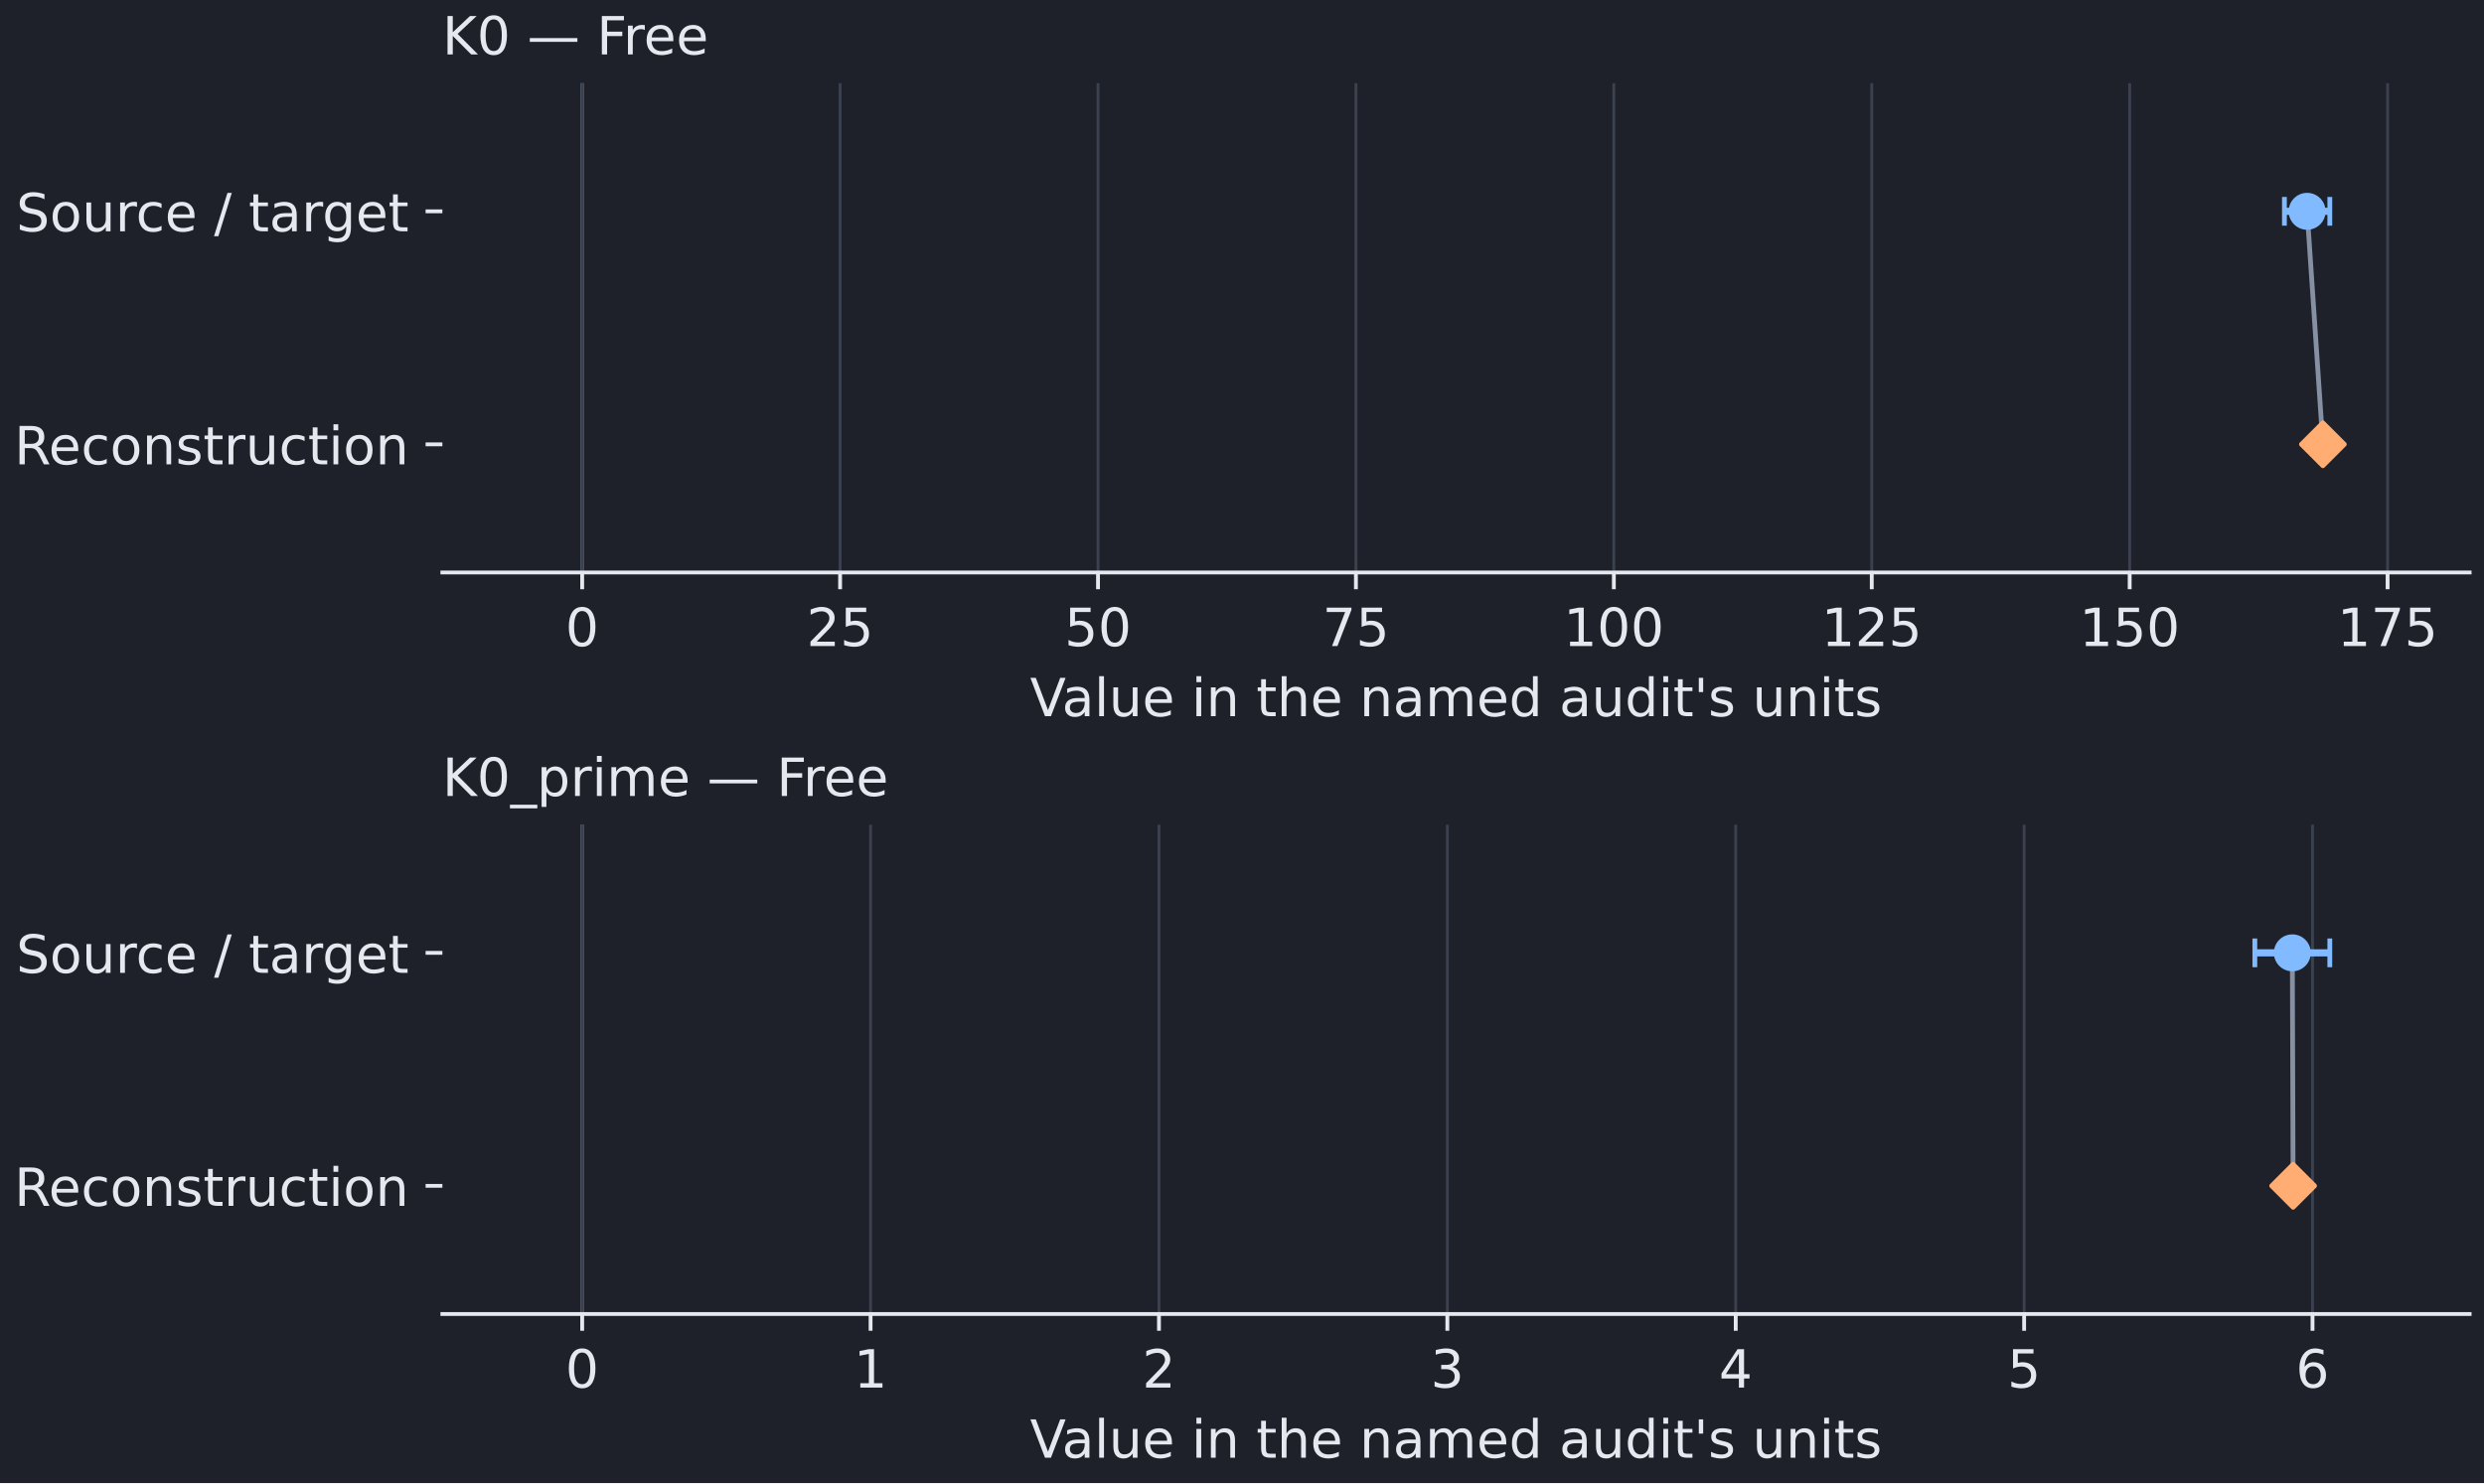
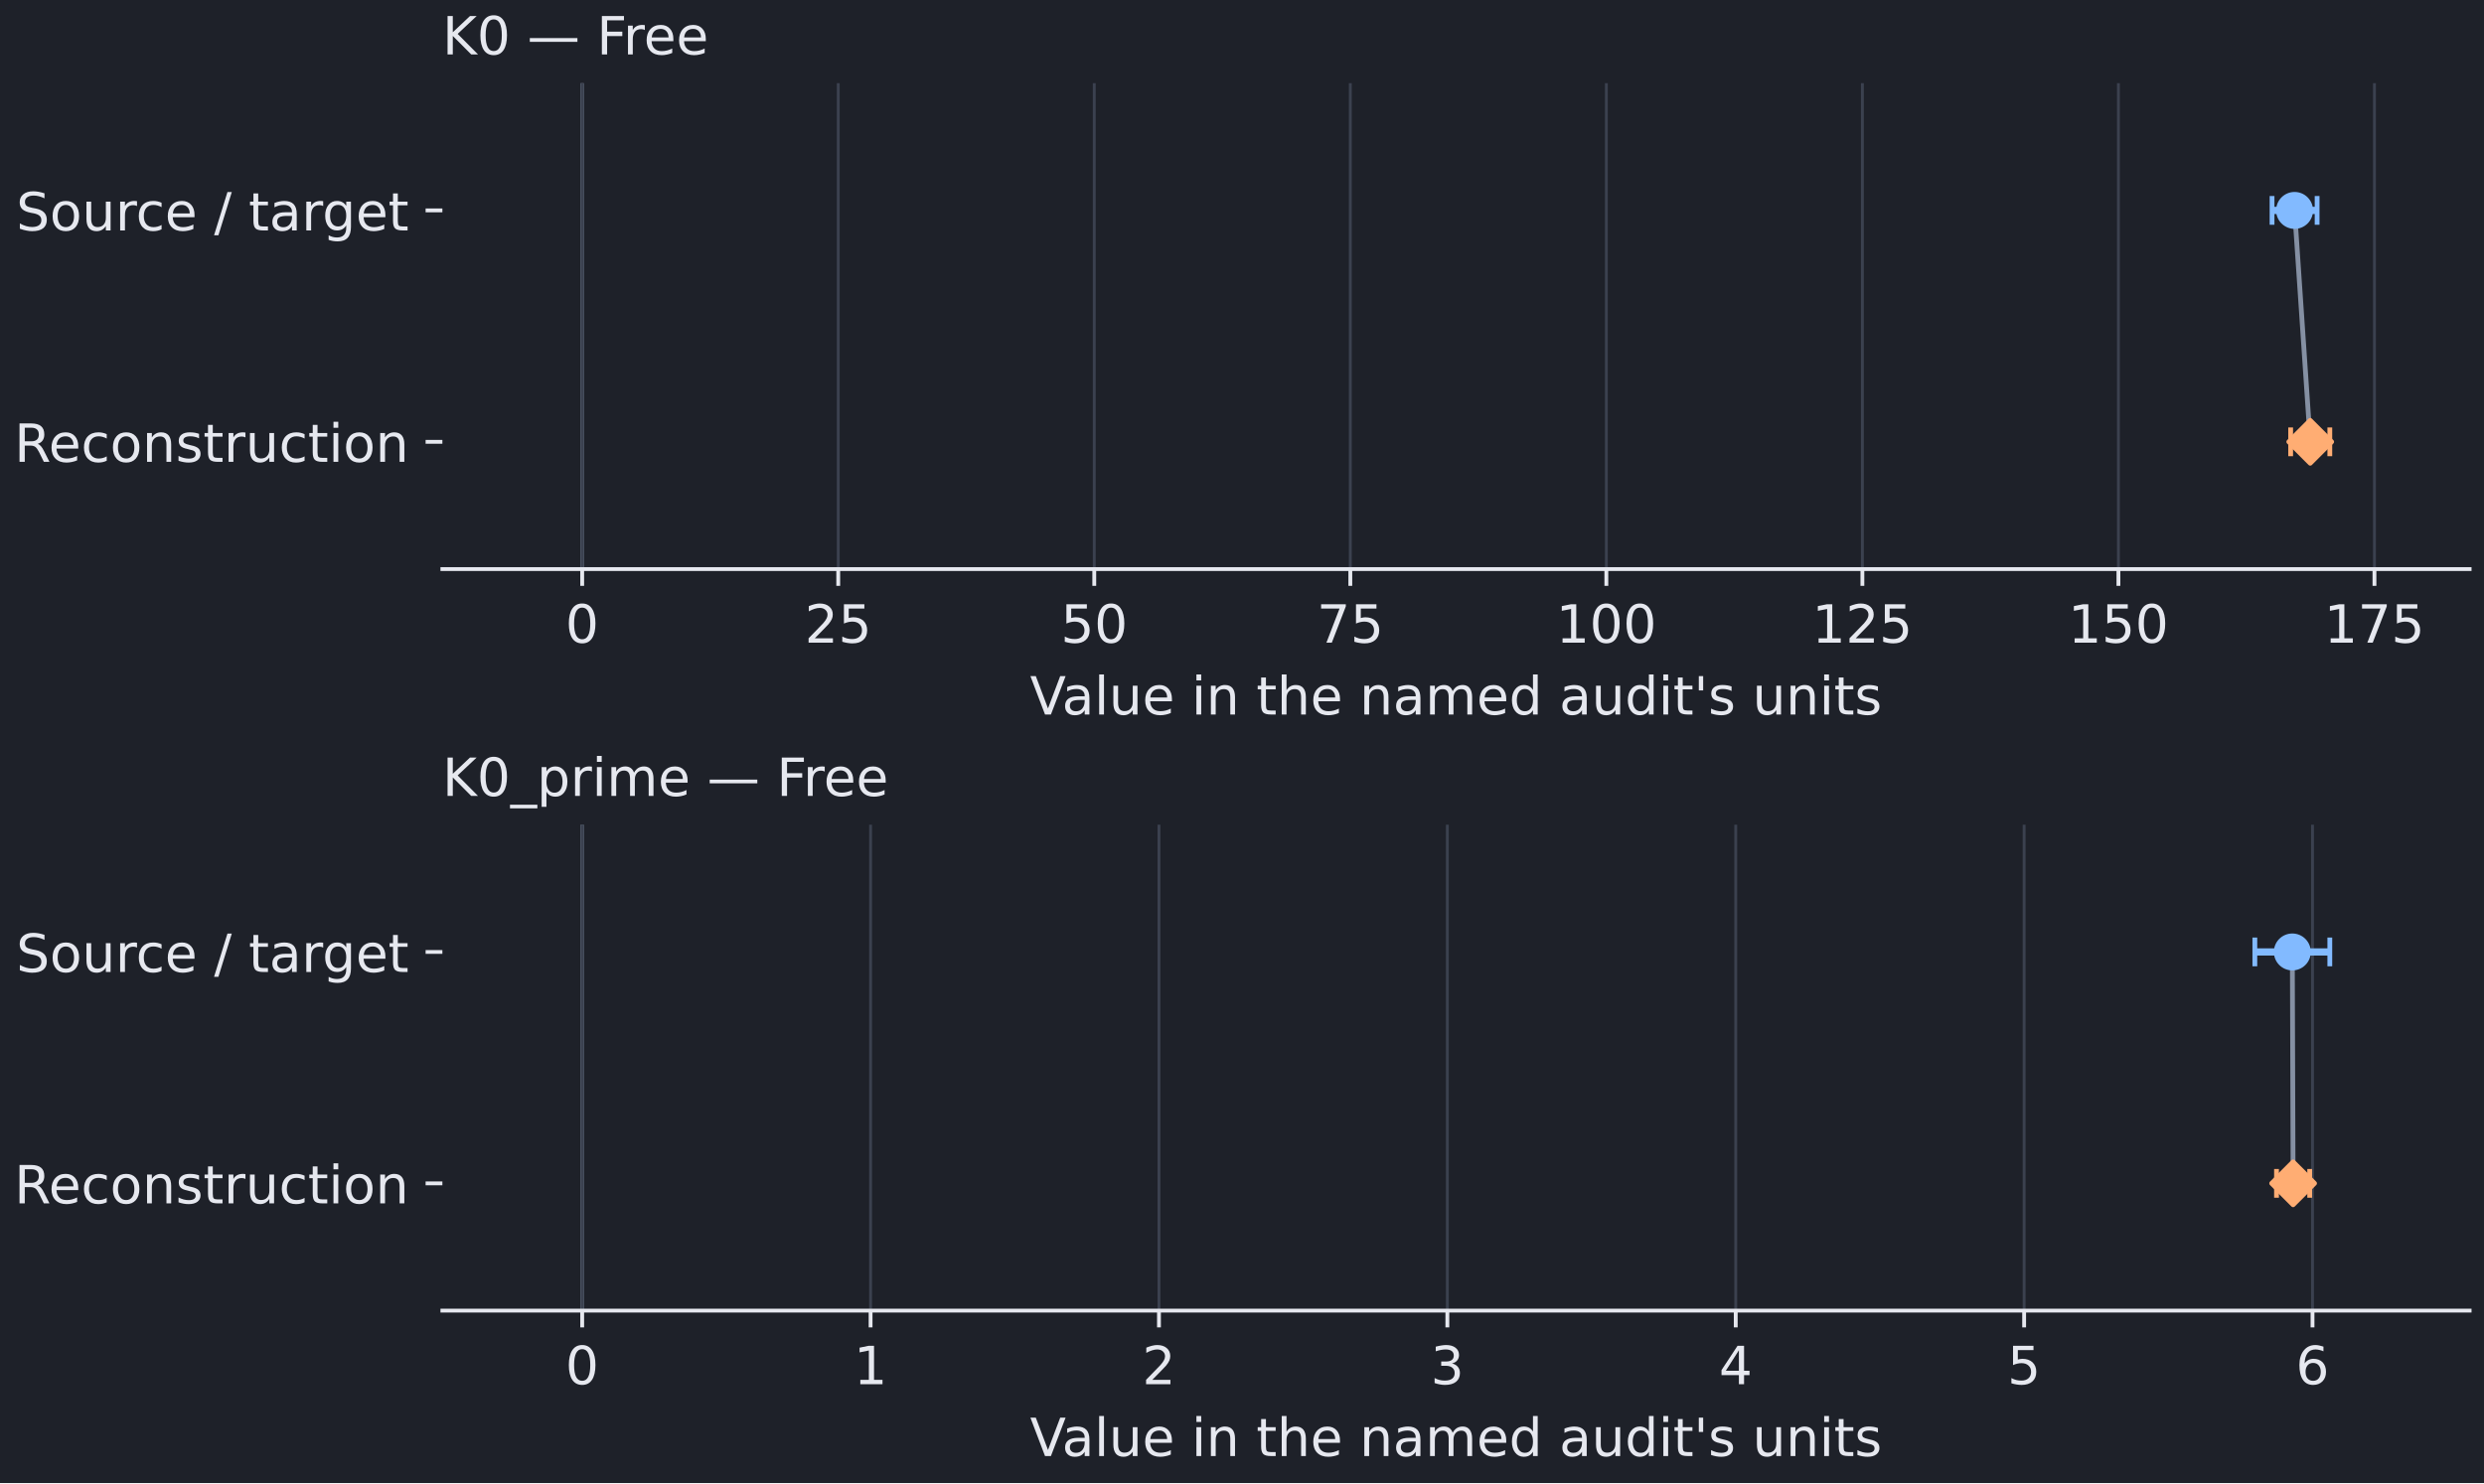
<svg xmlns="http://www.w3.org/2000/svg" xmlns:xlink="http://www.w3.org/1999/xlink" width="518.4pt" height="309.6pt" viewBox="0 0 518.4 309.6" version="1.1">
  <defs>
    <style type="text/css">*{stroke-linejoin: round; stroke-linecap: butt}</style>
    <style type="text/css">text { fill: #e6e8ef; }</style>
  </defs>
  <g id="figure_1">
    <g id="patch_1">
      <path d="M 0 309.6 L 518.4 309.6 L 518.4 0 L 0 0 z " style="fill: #1e2129" />
    </g>
    <g id="axes_1">
      <g id="patch_2">
-         <path d="M 92.321 119.508 L 515.4 119.508 L 515.4 17.359 L 92.321 17.359 z " style="fill: #1e2129" />
+         <path d="M 92.323 118.798 L 515.4 118.798 L 515.4 17.358 L 92.323 17.358 z " style="fill: #1e2129" />
      </g>
      <g id="line2d_1">
-         <path d="M 121.499 119.508 L 121.499 17.359 " clip-path="url(#p881a610187)" style="fill: none; stroke: #687486; stroke-width: 0.7; stroke-linecap: square" />
+         <path d="M 121.501 118.798 L 121.501 17.358 " clip-path="url(#pa77cc06cfe)" style="fill: none; stroke: #687486; stroke-width: 0.7; stroke-linecap: square" />
      </g>
      <g id="line2d_2">
-         <path d="M 481.485 44.112 L 484.777 92.754 " clip-path="url(#p881a610187)" style="fill: none; stroke: #8590a3; stroke-linecap: square" />
+         <path d="M 478.868 43.925 L 482.135 92.231 " clip-path="url(#pa77cc06cfe)" style="fill: none; stroke: #8590a3; stroke-linecap: square" />
      </g>
      <g id="matplotlib.axis_1">
        <g id="xtick_1">
          <g id="line2d_3">
-             <path d="M 121.499 119.508 L 121.499 17.359 " clip-path="url(#p881a610187)" style="fill: none; stroke: #3b414f; stroke-width: 0.6; stroke-linecap: square" />
+             <path d="M 121.501 118.798 L 121.501 17.358 " clip-path="url(#pa77cc06cfe)" style="fill: none; stroke: #3b414f; stroke-width: 0.6; stroke-linecap: square" />
          </g>
          <g id="line2d_4">
            <defs>
              <path id="mb45e14ee2d" d="M 0 0 L 0 3.5 " style="stroke: #e6e8ef; stroke-width: 0.8" />
            </defs>
            <g>
-               <use xlink:href="#mb45e14ee2d" x="121.499" y="119.508" style="stroke: #e6e8ef; stroke-width: 0.8" />
+               <use xlink:href="#mb45e14ee2d" x="121.501" y="118.798" style="stroke: #e6e8ef; stroke-width: 0.8" />
            </g>
          </g>
          <g id="text_1">
-             <text style="font: 11px 'DejaVu Sans', Arial, sans-serif; text-anchor: middle" x="121.499" y="134.866" transform="rotate(-0 121.4993 134.8662)">0</text>
+             <text style="font-size: 11px; font-family: 'DejaVu Sans', Arial, sans-serif; text-anchor: middle" x="121.501" y="134.156" transform="rotate(-0 121.5009 134.1559)">0</text>
          </g>
        </g>
        <g id="xtick_2">
          <g id="line2d_5">
-             <path d="M 175.325 119.508 L 175.325 17.359 " clip-path="url(#p881a610187)" style="fill: none; stroke: #3b414f; stroke-width: 0.6; stroke-linecap: square" />
+             <path d="M 174.935 118.798 L 174.935 17.358 " clip-path="url(#pa77cc06cfe)" style="fill: none; stroke: #3b414f; stroke-width: 0.6; stroke-linecap: square" />
          </g>
          <g id="line2d_6">
            <g>
-               <use xlink:href="#mb45e14ee2d" x="175.325" y="119.508" style="stroke: #e6e8ef; stroke-width: 0.8" />
+               <use xlink:href="#mb45e14ee2d" x="174.935" y="118.798" style="stroke: #e6e8ef; stroke-width: 0.8" />
            </g>
          </g>
          <g id="text_2">
-             <text style="font: 11px 'DejaVu Sans', Arial, sans-serif; text-anchor: middle" x="175.325" y="134.866" transform="rotate(-0 175.325 134.8662)">25</text>
+             <text style="font-size: 11px; font-family: 'DejaVu Sans', Arial, sans-serif; text-anchor: middle" x="174.935" y="134.156" transform="rotate(-0 174.9349 134.1559)">25</text>
          </g>
        </g>
        <g id="xtick_3">
          <g id="line2d_7">
-             <path d="M 229.151 119.508 L 229.151 17.359 " clip-path="url(#p881a610187)" style="fill: none; stroke: #3b414f; stroke-width: 0.6; stroke-linecap: square" />
+             <path d="M 228.369 118.798 L 228.369 17.358 " clip-path="url(#pa77cc06cfe)" style="fill: none; stroke: #3b414f; stroke-width: 0.6; stroke-linecap: square" />
          </g>
          <g id="line2d_8">
            <g>
-               <use xlink:href="#mb45e14ee2d" x="229.151" y="119.508" style="stroke: #e6e8ef; stroke-width: 0.8" />
+               <use xlink:href="#mb45e14ee2d" x="228.369" y="118.798" style="stroke: #e6e8ef; stroke-width: 0.8" />
            </g>
          </g>
          <g id="text_3">
-             <text style="font: 11px 'DejaVu Sans', Arial, sans-serif; text-anchor: middle" x="229.151" y="134.866" transform="rotate(-0 229.1506 134.8662)">50</text>
+             <text style="font-size: 11px; font-family: 'DejaVu Sans', Arial, sans-serif; text-anchor: middle" x="228.369" y="134.156" transform="rotate(-0 228.3689 134.1559)">50</text>
          </g>
        </g>
        <g id="xtick_4">
          <g id="line2d_9">
-             <path d="M 282.976 119.508 L 282.976 17.359 " clip-path="url(#p881a610187)" style="fill: none; stroke: #3b414f; stroke-width: 0.6; stroke-linecap: square" />
+             <path d="M 281.803 118.798 L 281.803 17.358 " clip-path="url(#pa77cc06cfe)" style="fill: none; stroke: #3b414f; stroke-width: 0.6; stroke-linecap: square" />
          </g>
          <g id="line2d_10">
            <g>
-               <use xlink:href="#mb45e14ee2d" x="282.976" y="119.508" style="stroke: #e6e8ef; stroke-width: 0.8" />
+               <use xlink:href="#mb45e14ee2d" x="281.803" y="118.798" style="stroke: #e6e8ef; stroke-width: 0.8" />
            </g>
          </g>
          <g id="text_4">
-             <text style="font: 11px 'DejaVu Sans', Arial, sans-serif; text-anchor: middle" x="282.976" y="134.866" transform="rotate(-0 282.9763 134.8662)">75</text>
+             <text style="font-size: 11px; font-family: 'DejaVu Sans', Arial, sans-serif; text-anchor: middle" x="281.803" y="134.156" transform="rotate(-0 281.8029 134.1559)">75</text>
          </g>
        </g>
        <g id="xtick_5">
          <g id="line2d_11">
-             <path d="M 336.802 119.508 L 336.802 17.359 " clip-path="url(#p881a610187)" style="fill: none; stroke: #3b414f; stroke-width: 0.6; stroke-linecap: square" />
+             <path d="M 335.237 118.798 L 335.237 17.358 " clip-path="url(#pa77cc06cfe)" style="fill: none; stroke: #3b414f; stroke-width: 0.6; stroke-linecap: square" />
          </g>
          <g id="line2d_12">
            <g>
-               <use xlink:href="#mb45e14ee2d" x="336.802" y="119.508" style="stroke: #e6e8ef; stroke-width: 0.8" />
+               <use xlink:href="#mb45e14ee2d" x="335.237" y="118.798" style="stroke: #e6e8ef; stroke-width: 0.8" />
            </g>
          </g>
          <g id="text_5">
-             <text style="font: 11px 'DejaVu Sans', Arial, sans-serif; text-anchor: middle" x="336.802" y="134.866" transform="rotate(-0 336.8019 134.8662)">100</text>
+             <text style="font-size: 11px; font-family: 'DejaVu Sans', Arial, sans-serif; text-anchor: middle" x="335.237" y="134.156" transform="rotate(-0 335.2369 134.1559)">100</text>
          </g>
        </g>
        <g id="xtick_6">
          <g id="line2d_13">
-             <path d="M 390.628 119.508 L 390.628 17.359 " clip-path="url(#p881a610187)" style="fill: none; stroke: #3b414f; stroke-width: 0.6; stroke-linecap: square" />
+             <path d="M 388.671 118.798 L 388.671 17.358 " clip-path="url(#pa77cc06cfe)" style="fill: none; stroke: #3b414f; stroke-width: 0.6; stroke-linecap: square" />
          </g>
          <g id="line2d_14">
            <g>
-               <use xlink:href="#mb45e14ee2d" x="390.628" y="119.508" style="stroke: #e6e8ef; stroke-width: 0.8" />
+               <use xlink:href="#mb45e14ee2d" x="388.671" y="118.798" style="stroke: #e6e8ef; stroke-width: 0.8" />
            </g>
          </g>
          <g id="text_6">
-             <text style="font: 11px 'DejaVu Sans', Arial, sans-serif; text-anchor: middle" x="390.628" y="134.866" transform="rotate(-0 390.6276 134.8662)">125</text>
+             <text style="font-size: 11px; font-family: 'DejaVu Sans', Arial, sans-serif; text-anchor: middle" x="388.671" y="134.156" transform="rotate(-0 388.671 134.1559)">125</text>
          </g>
        </g>
        <g id="xtick_7">
          <g id="line2d_15">
-             <path d="M 444.453 119.508 L 444.453 17.359 " clip-path="url(#p881a610187)" style="fill: none; stroke: #3b414f; stroke-width: 0.6; stroke-linecap: square" />
+             <path d="M 442.105 118.798 L 442.105 17.358 " clip-path="url(#pa77cc06cfe)" style="fill: none; stroke: #3b414f; stroke-width: 0.6; stroke-linecap: square" />
          </g>
          <g id="line2d_16">
            <g>
-               <use xlink:href="#mb45e14ee2d" x="444.453" y="119.508" style="stroke: #e6e8ef; stroke-width: 0.8" />
+               <use xlink:href="#mb45e14ee2d" x="442.105" y="118.798" style="stroke: #e6e8ef; stroke-width: 0.8" />
            </g>
          </g>
          <g id="text_7">
-             <text style="font: 11px 'DejaVu Sans', Arial, sans-serif; text-anchor: middle" x="444.453" y="134.866" transform="rotate(-0 444.4532 134.8662)">150</text>
+             <text style="font-size: 11px; font-family: 'DejaVu Sans', Arial, sans-serif; text-anchor: middle" x="442.105" y="134.156" transform="rotate(-0 442.105 134.1559)">150</text>
          </g>
        </g>
        <g id="xtick_8">
          <g id="line2d_17">
-             <path d="M 498.279 119.508 L 498.279 17.359 " clip-path="url(#p881a610187)" style="fill: none; stroke: #3b414f; stroke-width: 0.6; stroke-linecap: square" />
+             <path d="M 495.539 118.798 L 495.539 17.358 " clip-path="url(#pa77cc06cfe)" style="fill: none; stroke: #3b414f; stroke-width: 0.6; stroke-linecap: square" />
          </g>
          <g id="line2d_18">
            <g>
-               <use xlink:href="#mb45e14ee2d" x="498.279" y="119.508" style="stroke: #e6e8ef; stroke-width: 0.8" />
+               <use xlink:href="#mb45e14ee2d" x="495.539" y="118.798" style="stroke: #e6e8ef; stroke-width: 0.8" />
            </g>
          </g>
          <g id="text_8">
-             <text style="font: 11px 'DejaVu Sans', Arial, sans-serif; text-anchor: middle" x="498.279" y="134.866" transform="rotate(-0 498.2789 134.8662)">175</text>
+             <text style="font-size: 11px; font-family: 'DejaVu Sans', Arial, sans-serif; text-anchor: middle" x="495.539" y="134.156" transform="rotate(-0 495.539 134.1559)">175</text>
          </g>
        </g>
        <g id="text_9">
-           <text style="font: 11px 'DejaVu Sans', Arial, sans-serif; text-anchor: middle" x="303.861" y="149.512" transform="rotate(-0 303.8606 149.5121)">Value in the named audit's units</text>
+           <text style="font-size: 11px; font-family: 'DejaVu Sans', Arial, sans-serif; text-anchor: middle" x="303.861" y="149.157" transform="rotate(-0 303.8615 149.1568)">Value in the named audit's units</text>
        </g>
      </g>
      <g id="matplotlib.axis_2">
        <g id="ytick_1">
          <g id="line2d_19">
            <defs>
              <path id="m7f30f8d901" d="M 0 0 L -3.5 0 " style="stroke: #e6e8ef; stroke-width: 0.8" />
            </defs>
            <g>
-               <use xlink:href="#m7f30f8d901" x="92.321" y="92.754" style="stroke: #e6e8ef; stroke-width: 0.8" />
+               <use xlink:href="#m7f30f8d901" x="92.323" y="92.231" style="stroke: #e6e8ef; stroke-width: 0.8" />
            </g>
          </g>
          <g id="text_10">
-             <text style="font: 11px 'DejaVu Sans', Arial, sans-serif; text-anchor: end" x="85.321" y="96.934" transform="rotate(-0 85.32149 96.93362)">Reconstruction</text>
+             <text style="font-size: 11px; font-family: 'DejaVu Sans', Arial, sans-serif; text-anchor: end" x="85.323" y="96.41" transform="rotate(-0 85.32321 96.40978)">Reconstruction</text>
          </g>
        </g>
        <g id="ytick_2">
          <g id="line2d_20">
            <g>
-               <use xlink:href="#m7f30f8d901" x="92.321" y="44.112" style="stroke: #e6e8ef; stroke-width: 0.8" />
+               <use xlink:href="#m7f30f8d901" x="92.323" y="43.925" style="stroke: #e6e8ef; stroke-width: 0.8" />
            </g>
          </g>
          <g id="text_11">
-             <text style="font: 11px 'DejaVu Sans', Arial, sans-serif; text-anchor: end" x="85.321" y="48.291" transform="rotate(-0 85.32149 48.29107)">Source / target</text>
+             <text style="font-size: 11px; font-family: 'DejaVu Sans', Arial, sans-serif; text-anchor: end" x="85.323" y="48.104" transform="rotate(-0 85.32321 48.1042)">Source / target</text>
          </g>
        </g>
      </g>
      <g id="PathCollection_1">
        <defs>
          <path id="m5b1aaaca44" d="M 0 3.354 C 0.89 3.354 1.743 3.001 2.372 2.372 C 3.001 1.743 3.354 0.89 3.354 0 C 3.354 -0.89 3.001 -1.743 2.372 -2.372 C 1.743 -3.001 0.89 -3.354 0 -3.354 C -0.89 -3.354 -1.743 -3.001 -2.372 -2.372 C -3.001 -1.743 -3.354 -0.89 -3.354 0 C -3.354 0.89 -3.001 1.743 -2.372 2.372 C -1.743 3.001 -0.89 3.354 0 3.354 z " style="stroke: #82baff" />
        </defs>
-         <g clip-path="url(#p881a610187)">
-           <use xlink:href="#m5b1aaaca44" x="481.485" y="44.112" style="fill: #82baff; stroke: #82baff" />
+         <g clip-path="url(#pa77cc06cfe)">
+           <use xlink:href="#m5b1aaaca44" x="478.868" y="43.925" style="fill: #82baff; stroke: #82baff" />
        </g>
      </g>
      <g id="PathCollection_2">
        <defs>
          <path id="m79c71298e6" d="M -0 4.472 L 4.472 0 L 0 -4.472 L -4.472 -0 z " style="stroke: #ffad73" />
        </defs>
-         <g clip-path="url(#p881a610187)">
-           <use xlink:href="#m79c71298e6" x="484.777" y="92.754" style="fill: #ffad73; stroke: #ffad73" />
+         <g clip-path="url(#pa77cc06cfe)">
+           <use xlink:href="#m79c71298e6" x="482.135" y="92.231" style="fill: #ffad73; stroke: #ffad73" />
        </g>
      </g>
      <g id="LineCollection_1">
-         <path d="M 476.749 44.112 L 486.222 44.112 " clip-path="url(#p881a610187)" style="fill: none; stroke: #82baff; stroke-width: 1.5" />
+         <path d="M 474.165 43.925 L 483.57 43.925 " clip-path="url(#pa77cc06cfe)" style="fill: none; stroke: #82baff; stroke-width: 1.5" />
      </g>
      <g id="line2d_21">
        <defs>
          <path id="m002537e231" d="M 0 3 L 0 -3 " style="stroke: #82baff" />
        </defs>
-         <g clip-path="url(#p881a610187)">
-           <use xlink:href="#m002537e231" x="476.749" y="44.112" style="fill: #82baff; stroke: #82baff" />
+         <g clip-path="url(#pa77cc06cfe)">
+           <use xlink:href="#m002537e231" x="474.165" y="43.925" style="fill: #82baff; stroke: #82baff" />
        </g>
      </g>
      <g id="line2d_22">
-         <g clip-path="url(#p881a610187)">
-           <use xlink:href="#m002537e231" x="486.222" y="44.112" style="fill: #82baff; stroke: #82baff" />
+         <g clip-path="url(#pa77cc06cfe)">
+           <use xlink:href="#m002537e231" x="483.57" y="43.925" style="fill: #82baff; stroke: #82baff" />
+         </g>
+       </g>
+       <g id="LineCollection_2">
+         <path d="M 478.048 92.231 L 486.222 92.231 " clip-path="url(#pa77cc06cfe)" style="fill: none; stroke: #ffad73; stroke-width: 1.5" />
+       </g>
+       <g id="line2d_23">
+         <defs>
+           <path id="m3def4cd5cd" d="M 0 3 L 0 -3 " style="stroke: #ffad73" />
+         </defs>
+         <g clip-path="url(#pa77cc06cfe)">
+           <use xlink:href="#m3def4cd5cd" x="478.048" y="92.231" style="fill: #ffad73; stroke: #ffad73" />
+         </g>
+       </g>
+       <g id="line2d_24">
+         <g clip-path="url(#pa77cc06cfe)">
+           <use xlink:href="#m3def4cd5cd" x="486.222" y="92.231" style="fill: #ffad73; stroke: #ffad73" />
        </g>
      </g>
      <g id="patch_3">
-         <path d="M 92.321 119.508 L 515.4 119.508 " style="fill: none; stroke: #e6e8ef; stroke-width: 0.8; stroke-linejoin: miter; stroke-linecap: square" />
+         <path d="M 92.323 118.798 L 515.4 118.798 " style="fill: none; stroke: #e6e8ef; stroke-width: 0.8; stroke-linejoin: miter; stroke-linecap: square" />
      </g>
      <g id="text_12">
-         <text style="font: 11px 'DejaVu Sans', Arial, sans-serif; text-anchor: start" x="92.321" y="11.359" transform="rotate(-0 92.32149 11.35852)">K0 — Free</text>
+         <text style="font-size: 11px; font-family: 'DejaVu Sans', Arial, sans-serif; text-anchor: start" x="92.323" y="11.358" transform="rotate(-0 92.32321 11.35766)">K0 — Free</text>
      </g>
    </g>
    <g id="axes_2">
      <g id="patch_4">
-         <path d="M 92.321 274.308 L 515.4 274.308 L 515.4 172.159 L 92.321 172.159 z " style="fill: #1e2129" />
-       </g>
-       <g id="line2d_23">
-         <path d="M 121.499 274.308 L 121.499 172.159 " clip-path="url(#pee1d3cd779)" style="fill: none; stroke: #687486; stroke-width: 0.7; stroke-linecap: square" />
-       </g>
-       <g id="line2d_24">
-         <path d="M 478.398 198.912 L 478.562 247.554 " clip-path="url(#pee1d3cd779)" style="fill: none; stroke: #8590a3; stroke-linecap: square" />
+         <path d="M 92.323 273.599 L 515.4 273.599 L 515.4 172.158 L 92.323 172.158 z " style="fill: #1e2129" />
+       </g>
+       <g id="line2d_25">
+         <path d="M 121.501 273.599 L 121.501 172.158 " clip-path="url(#pa36fc6f845)" style="fill: none; stroke: #687486; stroke-width: 0.7; stroke-linecap: square" />
+       </g>
+       <g id="line2d_26">
+         <path d="M 478.398 198.726 L 478.562 247.031 " clip-path="url(#pa36fc6f845)" style="fill: none; stroke: #8590a3; stroke-linecap: square" />
      </g>
      <g id="matplotlib.axis_3">
        <g id="xtick_9">
-           <g id="line2d_25">
-             <path d="M 121.499 274.308 L 121.499 172.159 " clip-path="url(#pee1d3cd779)" style="fill: none; stroke: #3b414f; stroke-width: 0.6; stroke-linecap: square" />
-           </g>
-           <g id="line2d_26">
-             <g>
-               <use xlink:href="#mb45e14ee2d" x="121.499" y="274.308" style="stroke: #e6e8ef; stroke-width: 0.8" />
+           <g id="line2d_27">
+             <path d="M 121.501 273.599 L 121.501 172.158 " clip-path="url(#pa36fc6f845)" style="fill: none; stroke: #3b414f; stroke-width: 0.6; stroke-linecap: square" />
+           </g>
+           <g id="line2d_28">
+             <g>
+               <use xlink:href="#mb45e14ee2d" x="121.501" y="273.599" style="stroke: #e6e8ef; stroke-width: 0.8" />
            </g>
          </g>
          <g id="text_13">
-             <text style="font: 11px 'DejaVu Sans', Arial, sans-serif; text-anchor: middle" x="121.499" y="289.666" transform="rotate(-0 121.4993 289.6662)">0</text>
+             <text style="font-size: 11px; font-family: 'DejaVu Sans', Arial, sans-serif; text-anchor: middle" x="121.501" y="288.956" transform="rotate(-0 121.5009 288.9563)">0</text>
          </g>
        </g>
        <g id="xtick_10">
-           <g id="line2d_27">
-             <path d="M 181.685 274.308 L 181.685 172.159 " clip-path="url(#pee1d3cd779)" style="fill: none; stroke: #3b414f; stroke-width: 0.6; stroke-linecap: square" />
-           </g>
-           <g id="line2d_28">
-             <g>
-               <use xlink:href="#mb45e14ee2d" x="181.685" y="274.308" style="stroke: #e6e8ef; stroke-width: 0.8" />
+           <g id="line2d_29">
+             <path d="M 181.686 273.599 L 181.686 172.158 " clip-path="url(#pa36fc6f845)" style="fill: none; stroke: #3b414f; stroke-width: 0.6; stroke-linecap: square" />
+           </g>
+           <g id="line2d_30">
+             <g>
+               <use xlink:href="#mb45e14ee2d" x="181.686" y="273.599" style="stroke: #e6e8ef; stroke-width: 0.8" />
            </g>
          </g>
          <g id="text_14">
-             <text style="font: 11px 'DejaVu Sans', Arial, sans-serif; text-anchor: middle" x="181.685" y="289.666" transform="rotate(-0 181.6846 289.6662)">1</text>
+             <text style="font-size: 11px; font-family: 'DejaVu Sans', Arial, sans-serif; text-anchor: middle" x="181.686" y="288.956" transform="rotate(-0 181.6859 288.9563)">1</text>
          </g>
        </g>
        <g id="xtick_11">
-           <g id="line2d_29">
-             <path d="M 241.87 274.308 L 241.87 172.159 " clip-path="url(#pee1d3cd779)" style="fill: none; stroke: #3b414f; stroke-width: 0.6; stroke-linecap: square" />
-           </g>
-           <g id="line2d_30">
-             <g>
-               <use xlink:href="#mb45e14ee2d" x="241.87" y="274.308" style="stroke: #e6e8ef; stroke-width: 0.8" />
+           <g id="line2d_31">
+             <path d="M 241.871 273.599 L 241.871 172.158 " clip-path="url(#pa36fc6f845)" style="fill: none; stroke: #3b414f; stroke-width: 0.6; stroke-linecap: square" />
+           </g>
+           <g id="line2d_32">
+             <g>
+               <use xlink:href="#mb45e14ee2d" x="241.871" y="273.599" style="stroke: #e6e8ef; stroke-width: 0.8" />
            </g>
          </g>
          <g id="text_15">
-             <text style="font: 11px 'DejaVu Sans', Arial, sans-serif; text-anchor: middle" x="241.87" y="289.666" transform="rotate(-0 241.8698 289.6662)">2</text>
+             <text style="font-size: 11px; font-family: 'DejaVu Sans', Arial, sans-serif; text-anchor: middle" x="241.871" y="288.956" transform="rotate(-0 241.8709 288.9563)">2</text>
          </g>
        </g>
        <g id="xtick_12">
-           <g id="line2d_31">
-             <path d="M 302.055 274.308 L 302.055 172.159 " clip-path="url(#pee1d3cd779)" style="fill: none; stroke: #3b414f; stroke-width: 0.6; stroke-linecap: square" />
-           </g>
-           <g id="line2d_32">
-             <g>
-               <use xlink:href="#mb45e14ee2d" x="302.055" y="274.308" style="stroke: #e6e8ef; stroke-width: 0.8" />
+           <g id="line2d_33">
+             <path d="M 302.056 273.599 L 302.056 172.158 " clip-path="url(#pa36fc6f845)" style="fill: none; stroke: #3b414f; stroke-width: 0.6; stroke-linecap: square" />
+           </g>
+           <g id="line2d_34">
+             <g>
+               <use xlink:href="#mb45e14ee2d" x="302.056" y="273.599" style="stroke: #e6e8ef; stroke-width: 0.8" />
            </g>
          </g>
          <g id="text_16">
-             <text style="font: 11px 'DejaVu Sans', Arial, sans-serif; text-anchor: middle" x="302.055" y="289.666" transform="rotate(-0 302.0551 289.6662)">3</text>
+             <text style="font-size: 11px; font-family: 'DejaVu Sans', Arial, sans-serif; text-anchor: middle" x="302.056" y="288.956" transform="rotate(-0 302.0559 288.9563)">3</text>
          </g>
        </g>
        <g id="xtick_13">
-           <g id="line2d_33">
-             <path d="M 362.24 274.308 L 362.24 172.159 " clip-path="url(#pee1d3cd779)" style="fill: none; stroke: #3b414f; stroke-width: 0.6; stroke-linecap: square" />
-           </g>
-           <g id="line2d_34">
-             <g>
-               <use xlink:href="#mb45e14ee2d" x="362.24" y="274.308" style="stroke: #e6e8ef; stroke-width: 0.8" />
+           <g id="line2d_35">
+             <path d="M 362.241 273.599 L 362.241 172.158 " clip-path="url(#pa36fc6f845)" style="fill: none; stroke: #3b414f; stroke-width: 0.6; stroke-linecap: square" />
+           </g>
+           <g id="line2d_36">
+             <g>
+               <use xlink:href="#mb45e14ee2d" x="362.241" y="273.599" style="stroke: #e6e8ef; stroke-width: 0.8" />
            </g>
          </g>
          <g id="text_17">
-             <text style="font: 11px 'DejaVu Sans', Arial, sans-serif; text-anchor: middle" x="362.24" y="289.666" transform="rotate(-0 362.2403 289.6662)">4</text>
+             <text style="font-size: 11px; font-family: 'DejaVu Sans', Arial, sans-serif; text-anchor: middle" x="362.241" y="288.956" transform="rotate(-0 362.2409 288.9563)">4</text>
          </g>
        </g>
        <g id="xtick_14">
-           <g id="line2d_35">
-             <path d="M 422.426 274.308 L 422.426 172.159 " clip-path="url(#pee1d3cd779)" style="fill: none; stroke: #3b414f; stroke-width: 0.6; stroke-linecap: square" />
-           </g>
-           <g id="line2d_36">
-             <g>
-               <use xlink:href="#mb45e14ee2d" x="422.426" y="274.308" style="stroke: #e6e8ef; stroke-width: 0.8" />
+           <g id="line2d_37">
+             <path d="M 422.426 273.599 L 422.426 172.158 " clip-path="url(#pa36fc6f845)" style="fill: none; stroke: #3b414f; stroke-width: 0.6; stroke-linecap: square" />
+           </g>
+           <g id="line2d_38">
+             <g>
+               <use xlink:href="#mb45e14ee2d" x="422.426" y="273.599" style="stroke: #e6e8ef; stroke-width: 0.8" />
            </g>
          </g>
          <g id="text_18">
-             <text style="font: 11px 'DejaVu Sans', Arial, sans-serif; text-anchor: middle" x="422.426" y="289.666" transform="rotate(-0 422.4256 289.6662)">5</text>
+             <text style="font-size: 11px; font-family: 'DejaVu Sans', Arial, sans-serif; text-anchor: middle" x="422.426" y="288.956" transform="rotate(-0 422.426 288.9563)">5</text>
          </g>
        </g>
        <g id="xtick_15">
-           <g id="line2d_37">
-             <path d="M 482.611 274.308 L 482.611 172.159 " clip-path="url(#pee1d3cd779)" style="fill: none; stroke: #3b414f; stroke-width: 0.6; stroke-linecap: square" />
-           </g>
-           <g id="line2d_38">
-             <g>
-               <use xlink:href="#mb45e14ee2d" x="482.611" y="274.308" style="stroke: #e6e8ef; stroke-width: 0.8" />
+           <g id="line2d_39">
+             <path d="M 482.611 273.599 L 482.611 172.158 " clip-path="url(#pa36fc6f845)" style="fill: none; stroke: #3b414f; stroke-width: 0.6; stroke-linecap: square" />
+           </g>
+           <g id="line2d_40">
+             <g>
+               <use xlink:href="#mb45e14ee2d" x="482.611" y="273.599" style="stroke: #e6e8ef; stroke-width: 0.8" />
            </g>
          </g>
          <g id="text_19">
-             <text style="font: 11px 'DejaVu Sans', Arial, sans-serif; text-anchor: middle" x="482.611" y="289.666" transform="rotate(-0 482.6108 289.6662)">6</text>
+             <text style="font-size: 11px; font-family: 'DejaVu Sans', Arial, sans-serif; text-anchor: middle" x="482.611" y="288.956" transform="rotate(-0 482.611 288.9563)">6</text>
          </g>
        </g>
        <g id="text_20">
-           <text style="font: 11px 'DejaVu Sans', Arial, sans-serif; text-anchor: middle" x="303.861" y="304.312" transform="rotate(-0 303.8606 304.3121)">Value in the named audit's units</text>
+           <text style="font-size: 11px; font-family: 'DejaVu Sans', Arial, sans-serif; text-anchor: middle" x="303.861" y="303.957" transform="rotate(-0 303.8615 303.9572)">Value in the named audit's units</text>
        </g>
      </g>
      <g id="matplotlib.axis_4">
        <g id="ytick_3">
-           <g id="line2d_39">
-             <g>
-               <use xlink:href="#m7f30f8d901" x="92.321" y="247.554" style="stroke: #e6e8ef; stroke-width: 0.8" />
+           <g id="line2d_41">
+             <g>
+               <use xlink:href="#m7f30f8d901" x="92.323" y="247.031" style="stroke: #e6e8ef; stroke-width: 0.8" />
            </g>
          </g>
          <g id="text_21">
-             <text style="font: 11px 'DejaVu Sans', Arial, sans-serif; text-anchor: end" x="85.321" y="251.734" transform="rotate(-0 85.32149 251.7336)">Reconstruction</text>
+             <text style="font-size: 11px; font-family: 'DejaVu Sans', Arial, sans-serif; text-anchor: end" x="85.323" y="251.21" transform="rotate(-0 85.32321 251.2102)">Reconstruction</text>
          </g>
        </g>
        <g id="ytick_4">
-           <g id="line2d_40">
-             <g>
-               <use xlink:href="#m7f30f8d901" x="92.321" y="198.912" style="stroke: #e6e8ef; stroke-width: 0.8" />
+           <g id="line2d_42">
+             <g>
+               <use xlink:href="#m7f30f8d901" x="92.323" y="198.726" style="stroke: #e6e8ef; stroke-width: 0.8" />
            </g>
          </g>
          <g id="text_22">
-             <text style="font: 11px 'DejaVu Sans', Arial, sans-serif; text-anchor: end" x="85.321" y="203.091" transform="rotate(-0 85.32149 203.0911)">Source / target</text>
+             <text style="font-size: 11px; font-family: 'DejaVu Sans', Arial, sans-serif; text-anchor: end" x="85.323" y="202.905" transform="rotate(-0 85.32321 202.9046)">Source / target</text>
          </g>
        </g>
      </g>
      <g id="PathCollection_3">
-         <g clip-path="url(#pee1d3cd779)">
-           <use xlink:href="#m5b1aaaca44" x="478.398" y="198.912" style="fill: #82baff; stroke: #82baff" />
+         <g clip-path="url(#pa36fc6f845)">
+           <use xlink:href="#m5b1aaaca44" x="478.398" y="198.726" style="fill: #82baff; stroke: #82baff" />
        </g>
      </g>
      <g id="PathCollection_4">
-         <g clip-path="url(#pee1d3cd779)">
-           <use xlink:href="#m79c71298e6" x="478.562" y="247.554" style="fill: #ffad73; stroke: #ffad73" />
-         </g>
-       </g>
-       <g id="LineCollection_2">
-         <path d="M 470.574 198.912 L 486.222 198.912 " clip-path="url(#pee1d3cd779)" style="fill: none; stroke: #82baff; stroke-width: 1.5" />
-       </g>
-       <g id="line2d_41">
-         <g clip-path="url(#pee1d3cd779)">
-           <use xlink:href="#m002537e231" x="470.574" y="198.912" style="fill: #82baff; stroke: #82baff" />
-         </g>
-       </g>
-       <g id="line2d_42">
-         <g clip-path="url(#pee1d3cd779)">
-           <use xlink:href="#m002537e231" x="486.222" y="198.912" style="fill: #82baff; stroke: #82baff" />
+         <g clip-path="url(#pa36fc6f845)">
+           <use xlink:href="#m79c71298e6" x="478.562" y="247.031" style="fill: #ffad73; stroke: #ffad73" />
+         </g>
+       </g>
+       <g id="LineCollection_3">
+         <path d="M 470.574 198.726 L 486.222 198.726 " clip-path="url(#pa36fc6f845)" style="fill: none; stroke: #82baff; stroke-width: 1.5" />
+       </g>
+       <g id="line2d_43">
+         <g clip-path="url(#pa36fc6f845)">
+           <use xlink:href="#m002537e231" x="470.574" y="198.726" style="fill: #82baff; stroke: #82baff" />
+         </g>
+       </g>
+       <g id="line2d_44">
+         <g clip-path="url(#pa36fc6f845)">
+           <use xlink:href="#m002537e231" x="486.222" y="198.726" style="fill: #82baff; stroke: #82baff" />
+         </g>
+       </g>
+       <g id="LineCollection_4">
+         <path d="M 475.101 247.031 L 482.024 247.031 " clip-path="url(#pa36fc6f845)" style="fill: none; stroke: #ffad73; stroke-width: 1.5" />
+       </g>
+       <g id="line2d_45">
+         <g clip-path="url(#pa36fc6f845)">
+           <use xlink:href="#m3def4cd5cd" x="475.101" y="247.031" style="fill: #ffad73; stroke: #ffad73" />
+         </g>
+       </g>
+       <g id="line2d_46">
+         <g clip-path="url(#pa36fc6f845)">
+           <use xlink:href="#m3def4cd5cd" x="482.024" y="247.031" style="fill: #ffad73; stroke: #ffad73" />
        </g>
      </g>
      <g id="patch_5">
-         <path d="M 92.321 274.308 L 515.4 274.308 " style="fill: none; stroke: #e6e8ef; stroke-width: 0.8; stroke-linejoin: miter; stroke-linecap: square" />
+         <path d="M 92.323 273.599 L 515.4 273.599 " style="fill: none; stroke: #e6e8ef; stroke-width: 0.8; stroke-linejoin: miter; stroke-linecap: square" />
      </g>
      <g id="text_23">
-         <text style="font: 11px 'DejaVu Sans', Arial, sans-serif; text-anchor: start" x="92.321" y="166.159" transform="rotate(-0 92.32149 166.1585)">K0_prime — Free</text>
+         <text style="font-size: 11px; font-family: 'DejaVu Sans', Arial, sans-serif; text-anchor: start" x="92.323" y="166.158" transform="rotate(-0 92.32321 166.1581)">K0_prime — Free</text>
      </g>
    </g>
  </g>
  <defs>
-     <clipPath id="p881a610187">
-       <rect x="92.321" y="17.359" width="423.078" height="102.149" />
+     <clipPath id="pa77cc06cfe">
+       <rect x="92.323" y="17.358" width="423.077" height="101.441" />
    </clipPath>
-     <clipPath id="pee1d3cd779">
-       <rect x="92.321" y="172.159" width="423.078" height="102.149" />
+     <clipPath id="pa36fc6f845">
+       <rect x="92.323" y="172.158" width="423.077" height="101.441" />
    </clipPath>
  </defs>
</svg>
